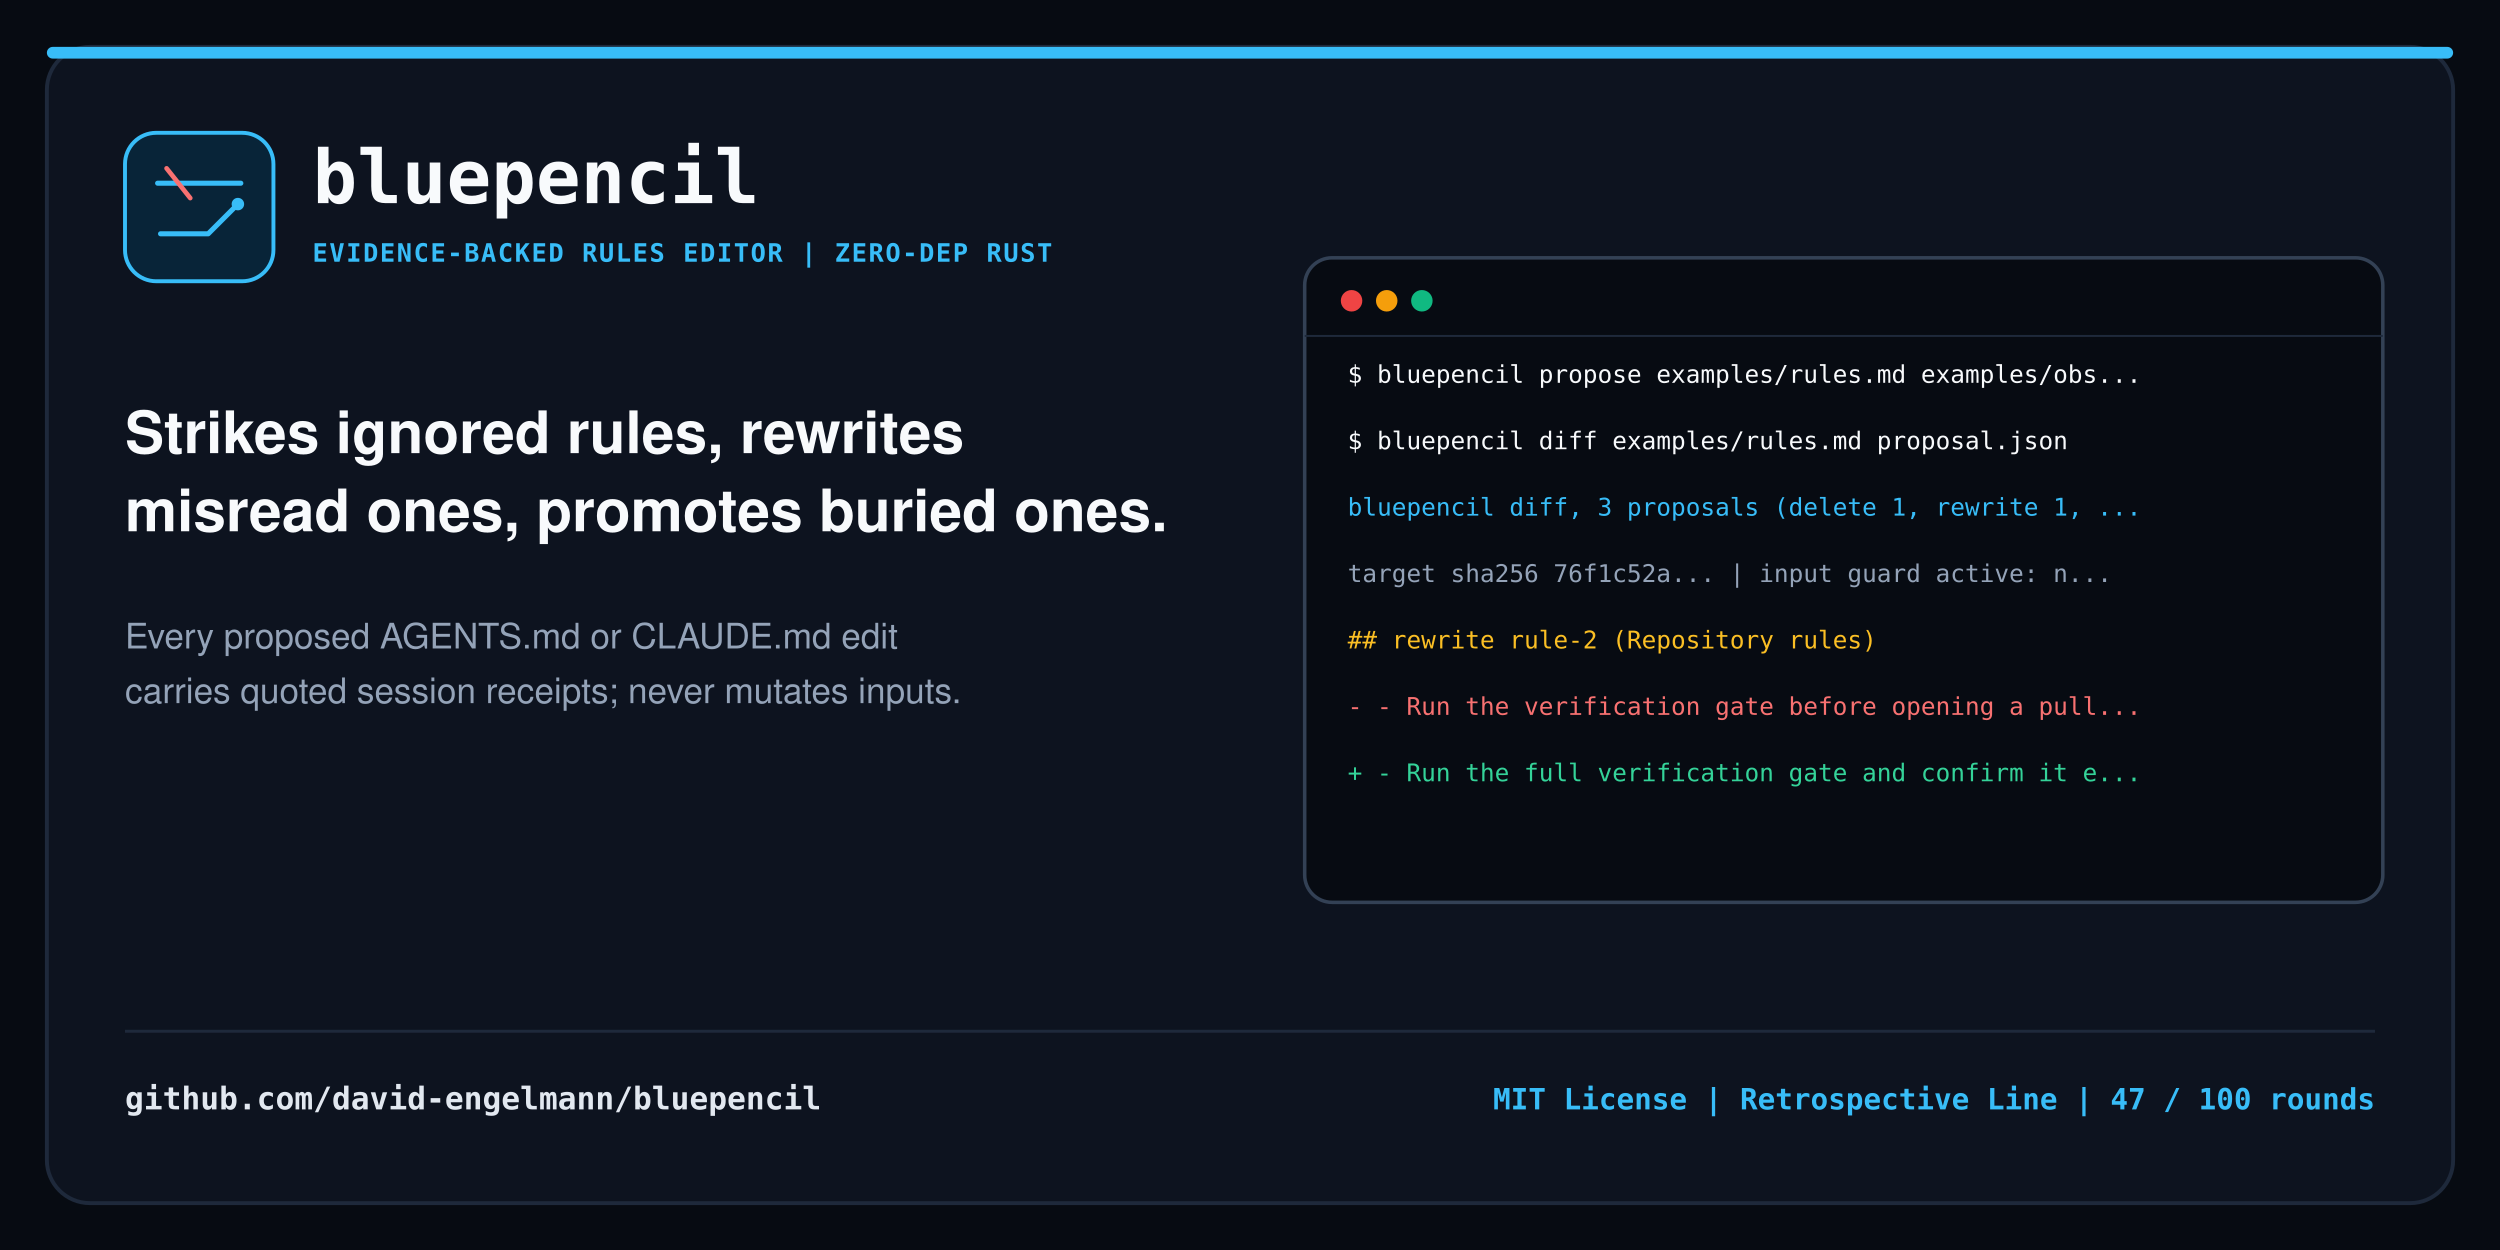
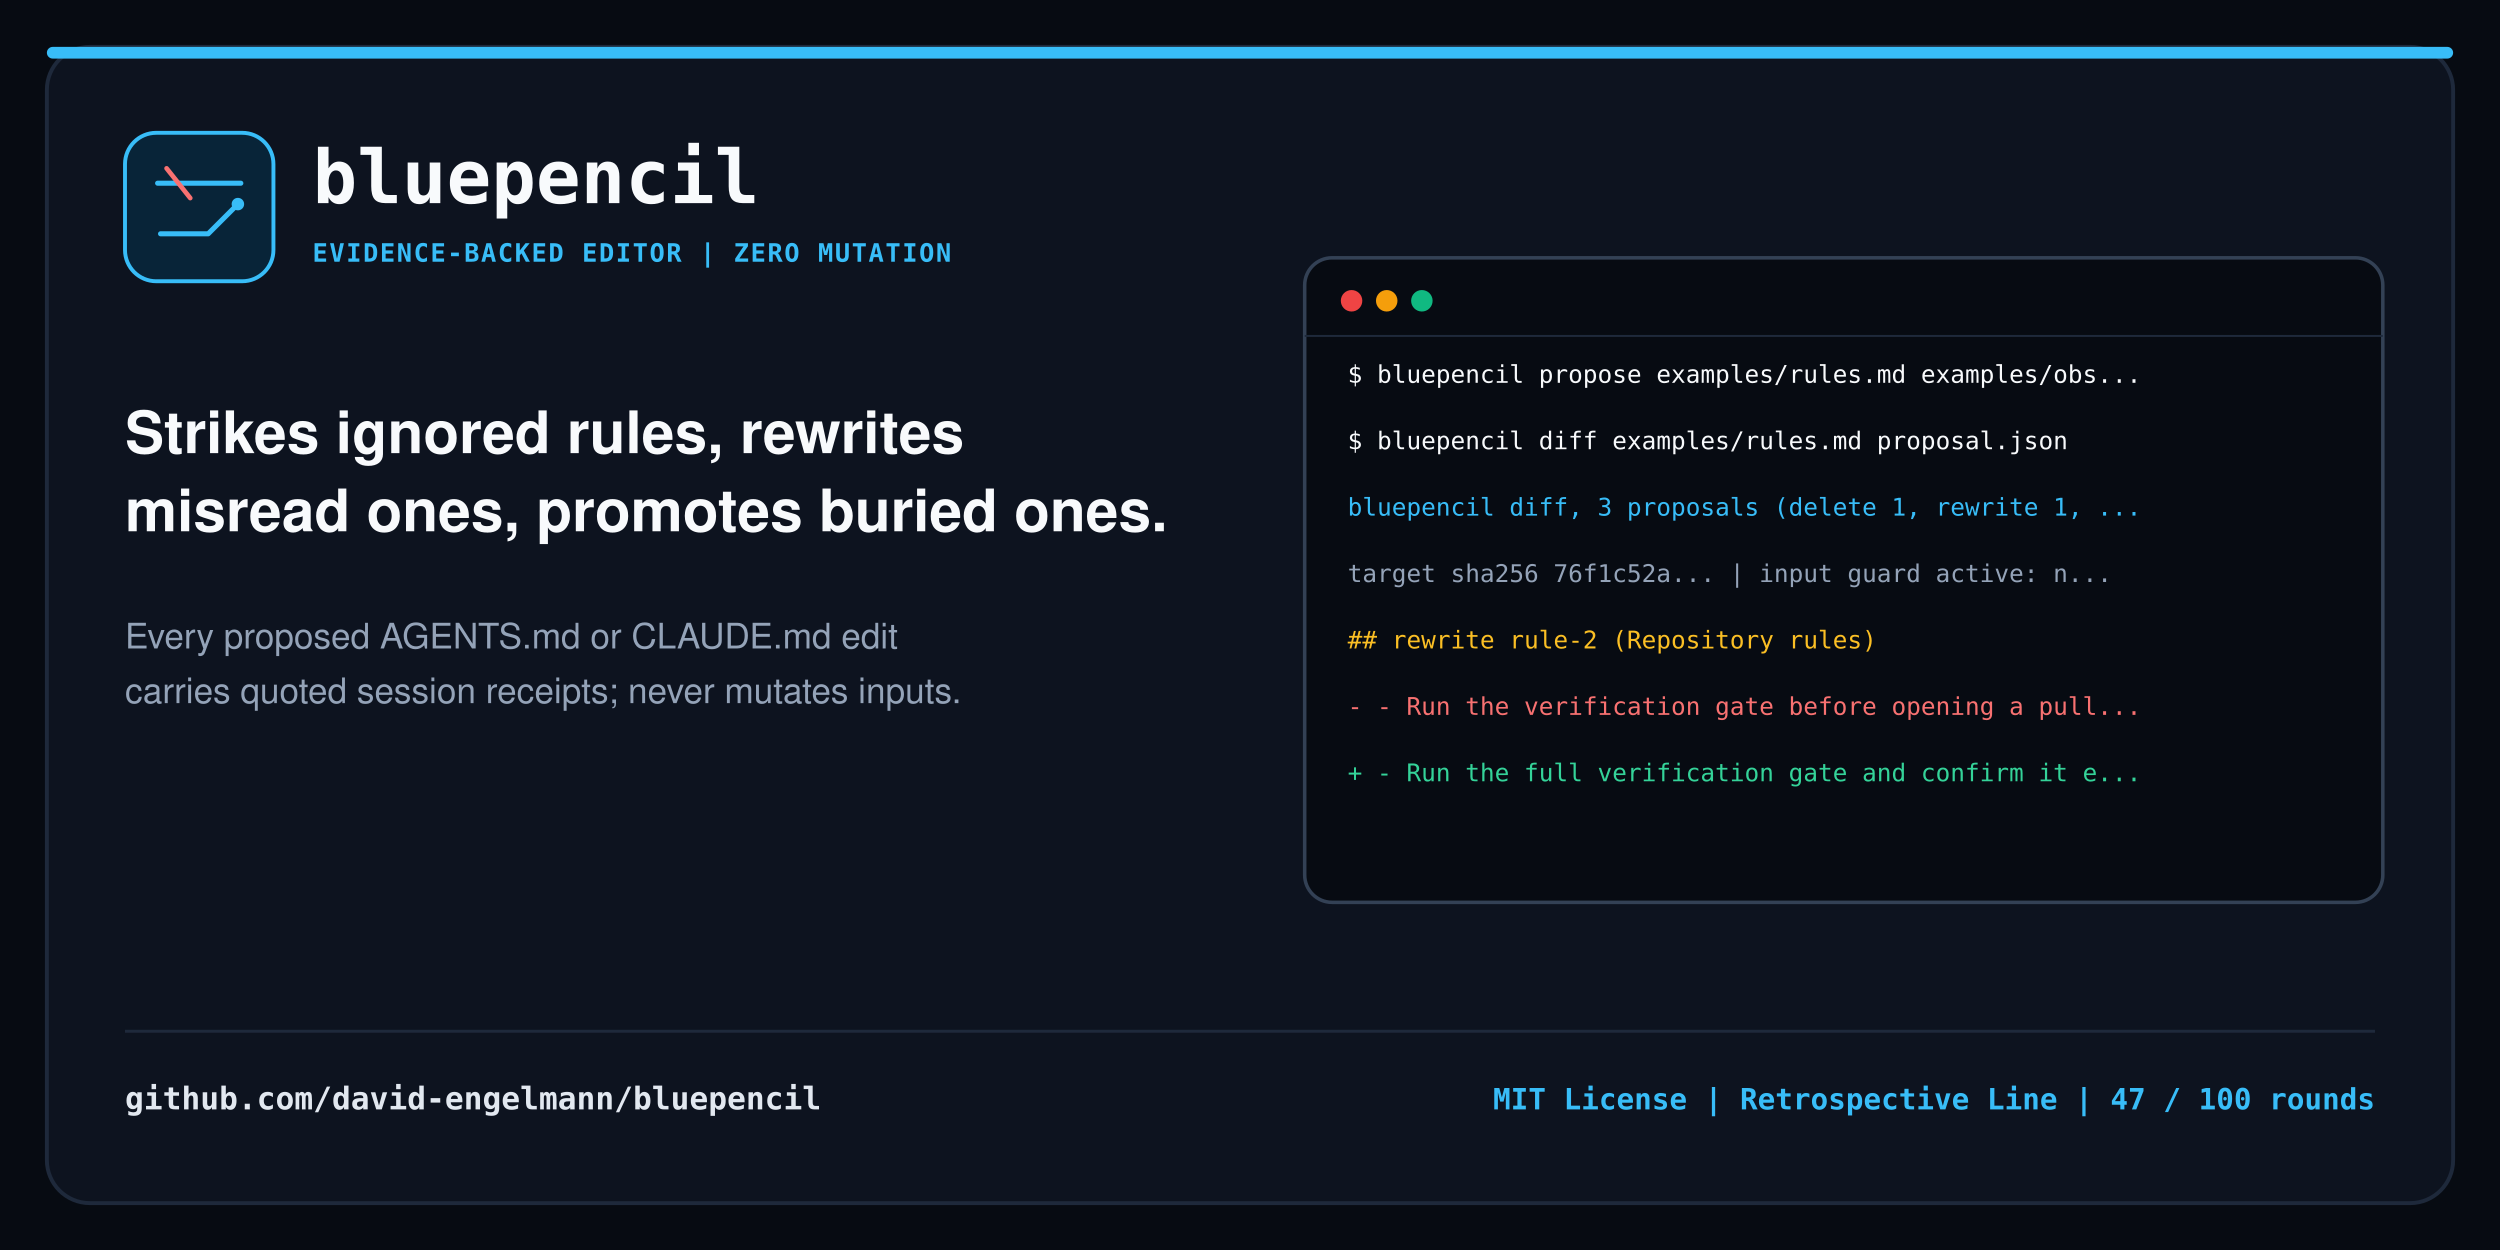
<svg xmlns="http://www.w3.org/2000/svg" viewBox="0 0 1280 640" width="1280" height="640" role="img" aria-label="bluepencil social preview card">
  <rect width="1280" height="640" fill="#070B12" />
  <rect x="24" y="24" width="1232" height="592" rx="22" fill="#0D131F" stroke="#1E293B" stroke-width="2" />
  <rect x="24" y="24" width="1232" height="6" rx="3" fill="#38BDF8" />
  <rect x="64" y="68" width="76" height="76" rx="16" fill="#082438" stroke="#38BDF8" stroke-width="2" />
  <line x1="80.7" y1="93.8" x2="123.3" y2="93.8" stroke="#38BDF8" stroke-width="2.6" stroke-linecap="round" />
  <line x1="85.3" y1="86.2" x2="97.4" y2="101.4" stroke="#F87171" stroke-width="2.4" stroke-linecap="round" />
  <path d="M 82.2 119.7 L 106.6 119.7 L 121.8 104.5" fill="none" stroke="#38BDF8" stroke-width="2.6" stroke-linecap="round" stroke-linejoin="round" />
  <circle cx="121.8" cy="104.5" r="3.2" fill="#38BDF8" />
  <text x="160" y="104" font-family="ui-monospace, SFMono-Regular, Menlo, monospace" font-size="38" font-weight="700" fill="#F8FAFC">bluepencil</text>
-   <text x="160" y="134" font-family="ui-monospace, SFMono-Regular, Menlo, monospace" font-size="13" font-weight="600" fill="#38BDF8" letter-spacing="0.8">EVIDENCE-BACKED RULES EDITOR  |  ZERO-DEP RUST</text>
+   <text x="160" y="134" font-family="ui-monospace, SFMono-Regular, Menlo, monospace" font-size="13" font-weight="600" fill="#38BDF8" letter-spacing="0.8">EVIDENCE-BACKED EDITOR  |  ZERO MUTATION</text>
  <text x="64" y="232" font-family="-apple-system, BlinkMacSystemFont, 'Segoe UI', Helvetica, sans-serif" font-size="30" font-weight="700" fill="#F8FAFC">Strikes ignored rules, rewrites</text>
  <text x="64" y="272" font-family="-apple-system, BlinkMacSystemFont, 'Segoe UI', Helvetica, sans-serif" font-size="30" font-weight="700" fill="#F8FAFC">misread ones, promotes buried ones.</text>
  <text x="64" y="332" font-family="-apple-system, BlinkMacSystemFont, 'Segoe UI', Helvetica, sans-serif" font-size="18" fill="#94A3B8">Every proposed AGENTS.md or CLAUDE.md edit</text>
  <text x="64" y="360" font-family="-apple-system, BlinkMacSystemFont, 'Segoe UI', Helvetica, sans-serif" font-size="18" fill="#94A3B8">carries quoted session receipts; never mutates inputs.</text>
  <rect x="668" y="132" width="552" height="330" rx="14" fill="#070B12" stroke="#334155" stroke-width="1.8" />
  <circle cx="692" cy="154" r="5.5" fill="#EF4444" />
  <circle cx="710" cy="154" r="5.5" fill="#F59E0B" />
  <circle cx="728" cy="154" r="5.5" fill="#10B981" />
  <line x1="668" y1="172" x2="1220" y2="172" stroke="#1E293B" stroke-width="1" />
  <text x="690" y="196" font-family="ui-monospace, SFMono-Regular, Menlo, monospace" font-size="12.5" fill="#F8FAFC">$ bluepencil propose examples/rules.md examples/obs...</text>
  <text x="690" y="230" font-family="ui-monospace, SFMono-Regular, Menlo, monospace" font-size="12.5" fill="#F8FAFC">$ bluepencil diff examples/rules.md proposal.json</text>
  <text x="690" y="264" font-family="ui-monospace, SFMono-Regular, Menlo, monospace" font-size="12.5" fill="#38BDF8">bluepencil diff, 3 proposals (delete 1, rewrite 1, ...</text>
  <text x="690" y="298" font-family="ui-monospace, SFMono-Regular, Menlo, monospace" font-size="12.5" fill="#94A3B8">target sha256 76f1c52a...  |  input guard active: n...</text>
  <text x="690" y="332" font-family="ui-monospace, SFMono-Regular, Menlo, monospace" font-size="12.5" fill="#FBBF24">## rewrite rule-2 (Repository rules)</text>
  <text x="690" y="366" font-family="ui-monospace, SFMono-Regular, Menlo, monospace" font-size="12.5" fill="#F87171">- - Run the verification gate before opening a pull...</text>
  <text x="690" y="400" font-family="ui-monospace, SFMono-Regular, Menlo, monospace" font-size="12.5" fill="#34D399">+ - Run the full verification gate and confirm it e...</text>
  <line x1="64" y1="528" x2="1216" y2="528" stroke="#1E293B" stroke-width="1.5" />
  <text x="64" y="568" font-family="ui-monospace, SFMono-Regular, Menlo, monospace" font-size="16" font-weight="600" fill="#E2E8F0">github.com/david-engelmann/bluepencil</text>
  <text x="1216" y="568" text-anchor="end" font-family="ui-monospace, SFMono-Regular, Menlo, monospace" font-size="15" font-weight="600" fill="#38BDF8">MIT License  |  Retrospective Line  |  47 / 100 rounds</text>
</svg>
